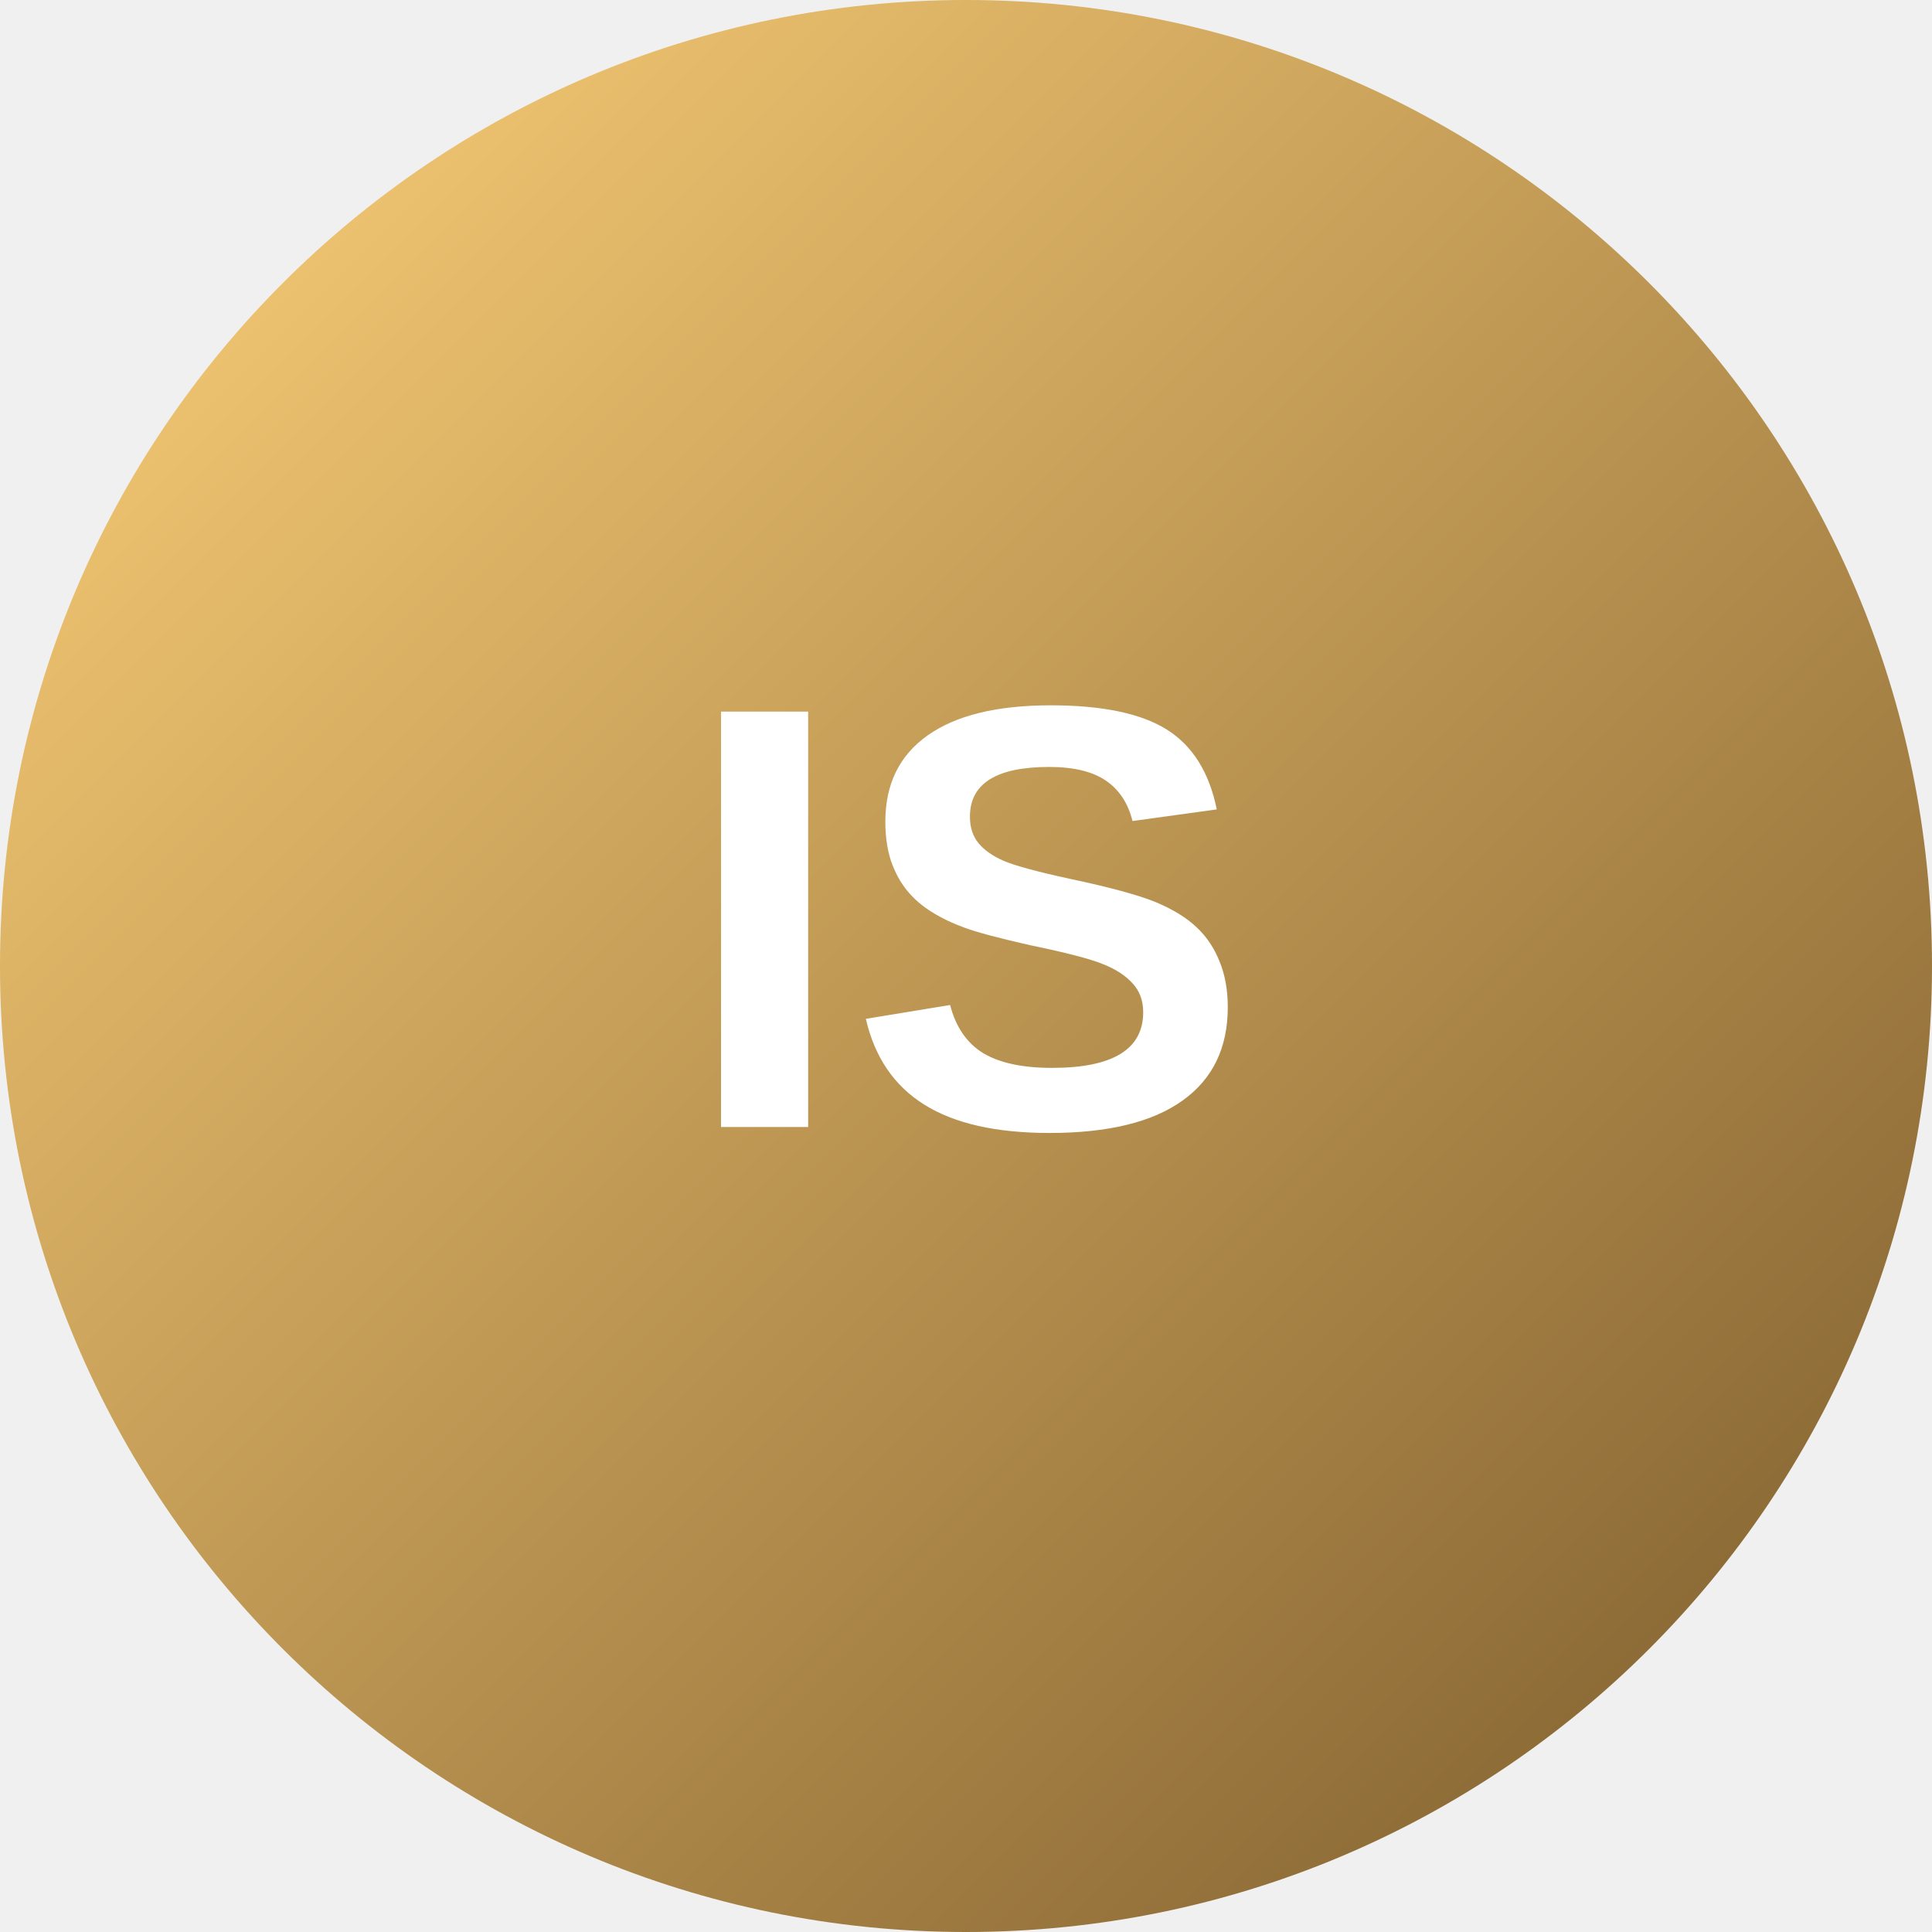
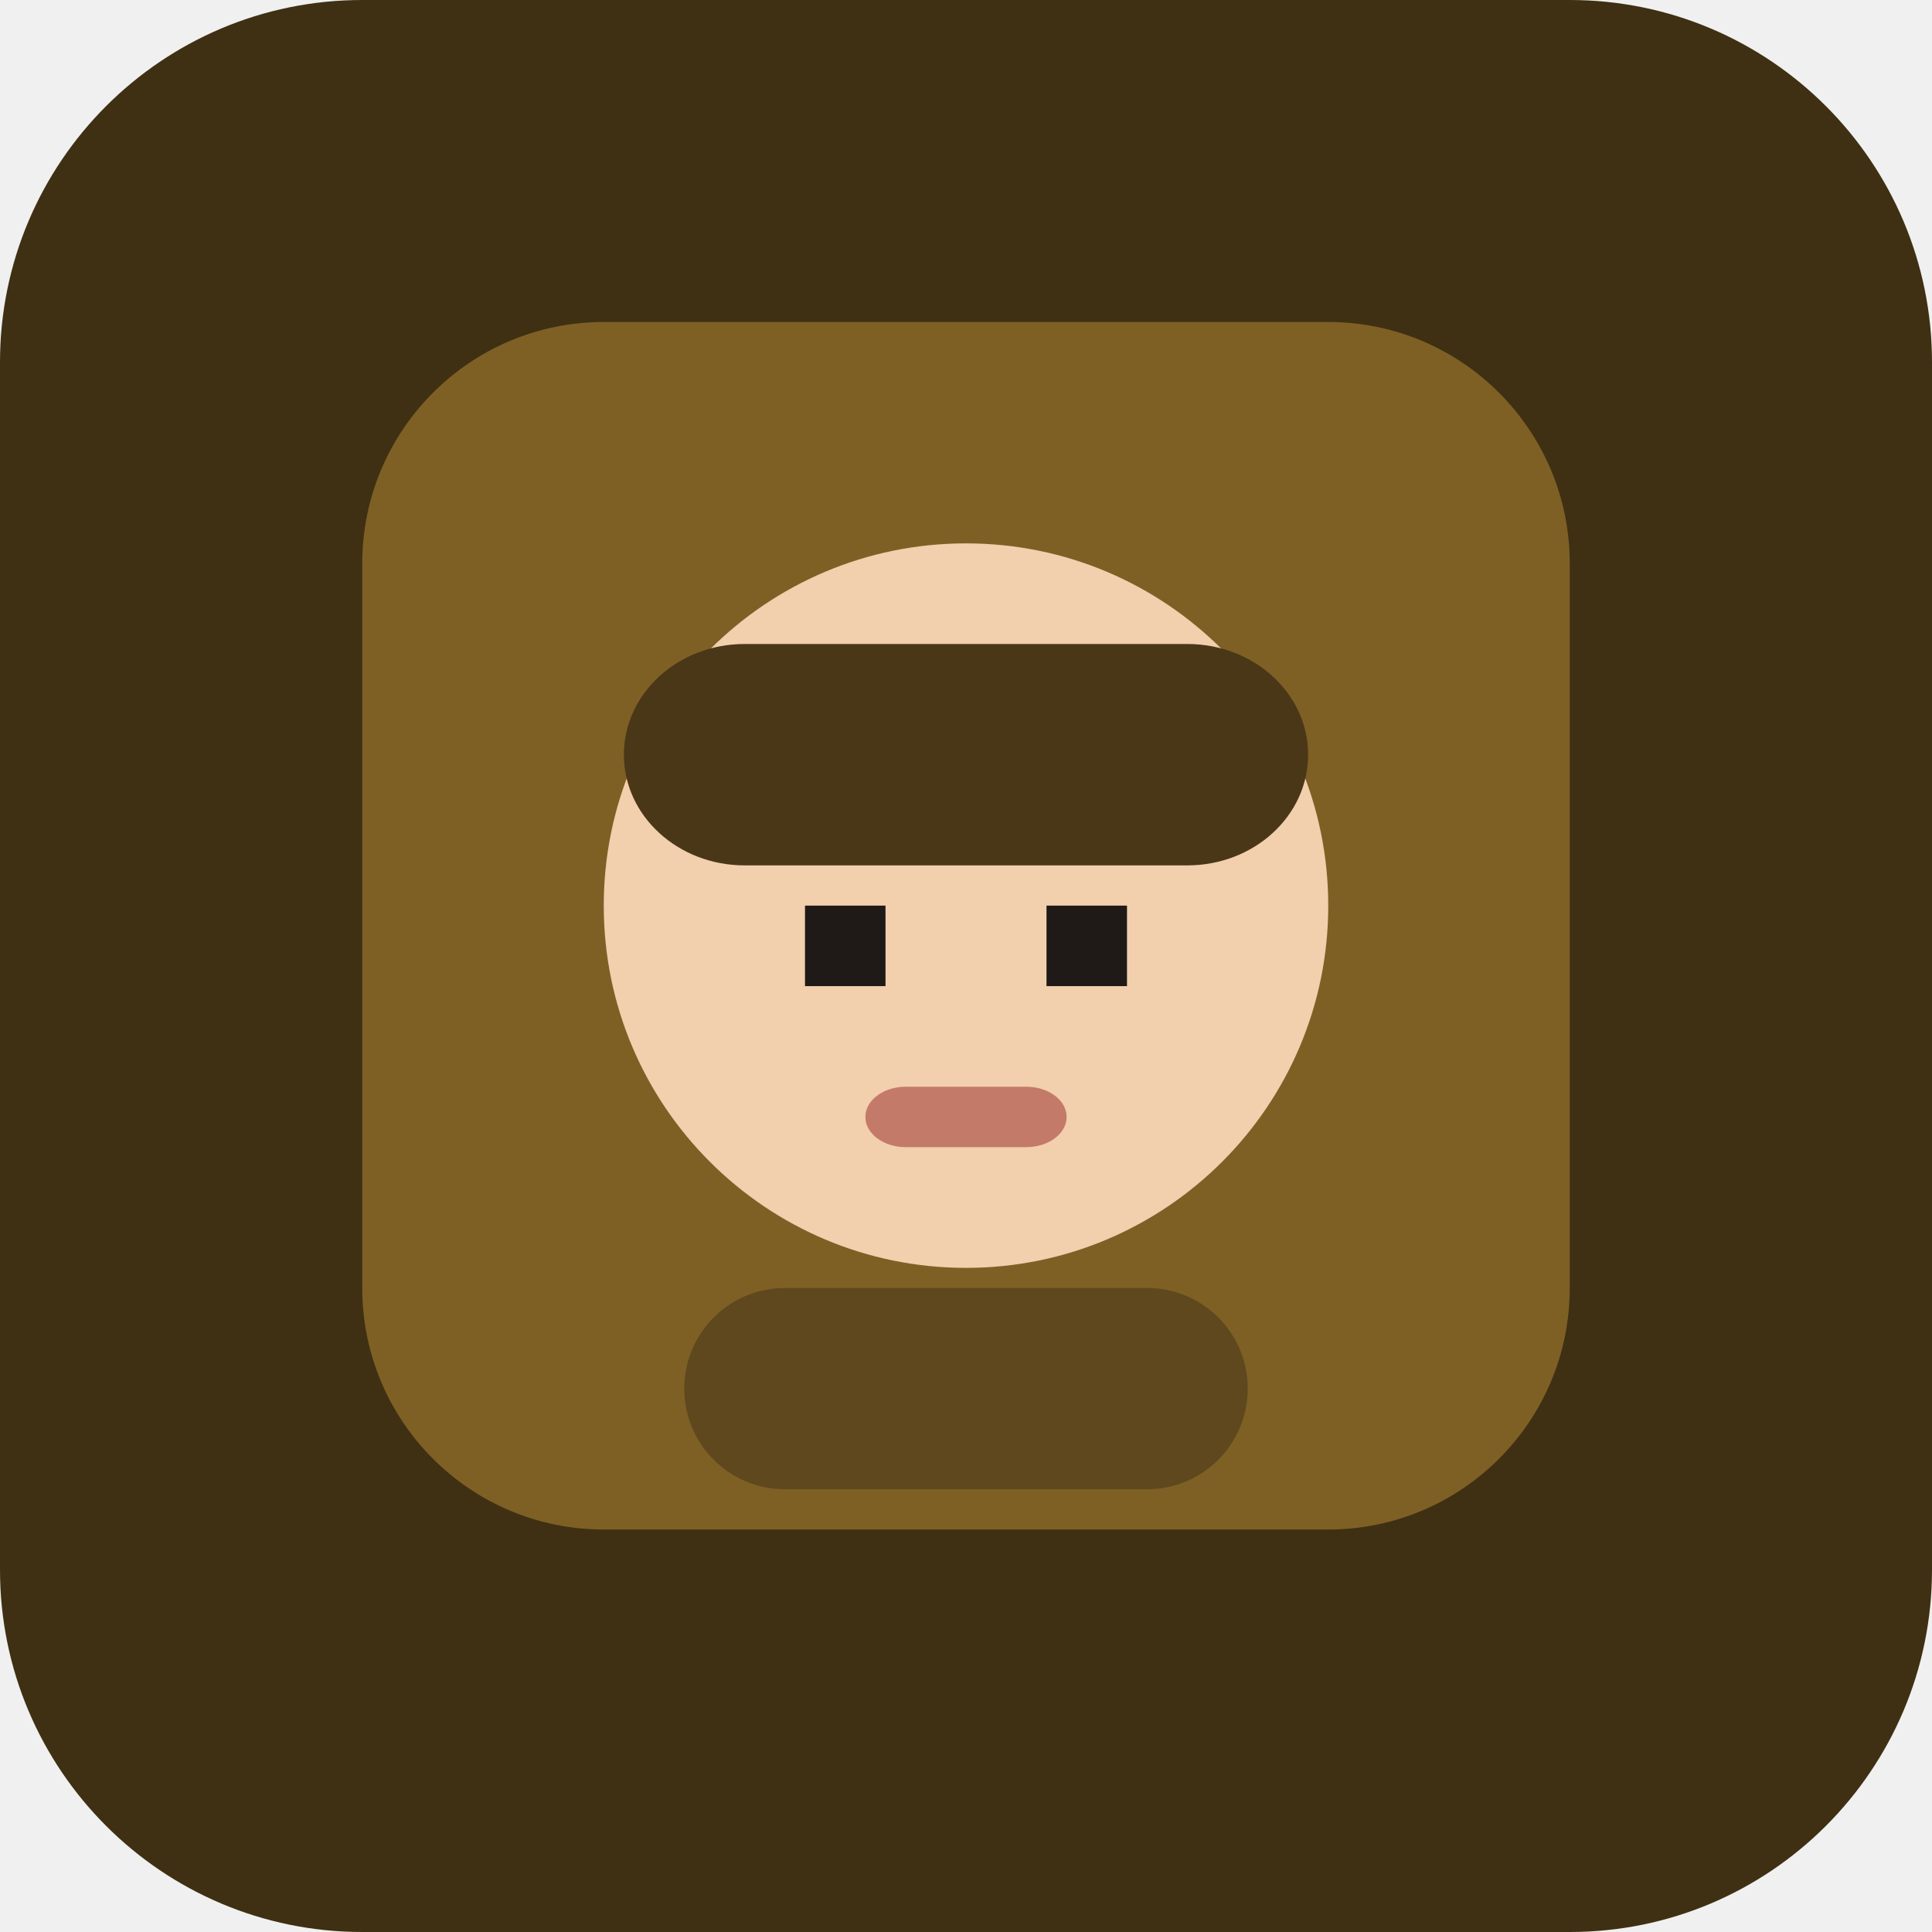
<svg xmlns="http://www.w3.org/2000/svg" width="96" height="96" viewBox="0 0 96 96">
-   <defs>
-     <linearGradient id="g" x1="0" y1="0" x2="1" y2="1">
-       <stop stop-color="#ffd27a" />
-       <stop offset="1" stop-color="#7a5a2b" />
-     </linearGradient>
-   </defs>
-   <rect width="96" height="96" rx="48" fill="url(#g)" />
-   <text x="48" y="56" font-size="30" text-anchor="middle" fill="white" font-family="Arial" font-weight="700">IS</text>
+   <rect width="96" height="96" rx="18" fill="#3f3013" />
+   <rect x="18" y="16" width="60" height="60" rx="12" fill="#7e6025" />
+   <circle cx="48" cy="45" r="18" fill="#f2cfad" />
+   <rect x="31" y="32" width="34" height="11" rx="6" fill="#4a3718" />
+   <rect x="40" y="45" width="4" height="4" fill="#1f1a17" />
+   <rect x="52" y="45" width="4" height="4" fill="#1f1a17" />
+   <rect x="43" y="54" width="10" height="3" rx="2" fill="#c47a69" />
+   <rect x="34" y="64" width="28" height="10" rx="5" fill="#5f481e" />
</svg>
